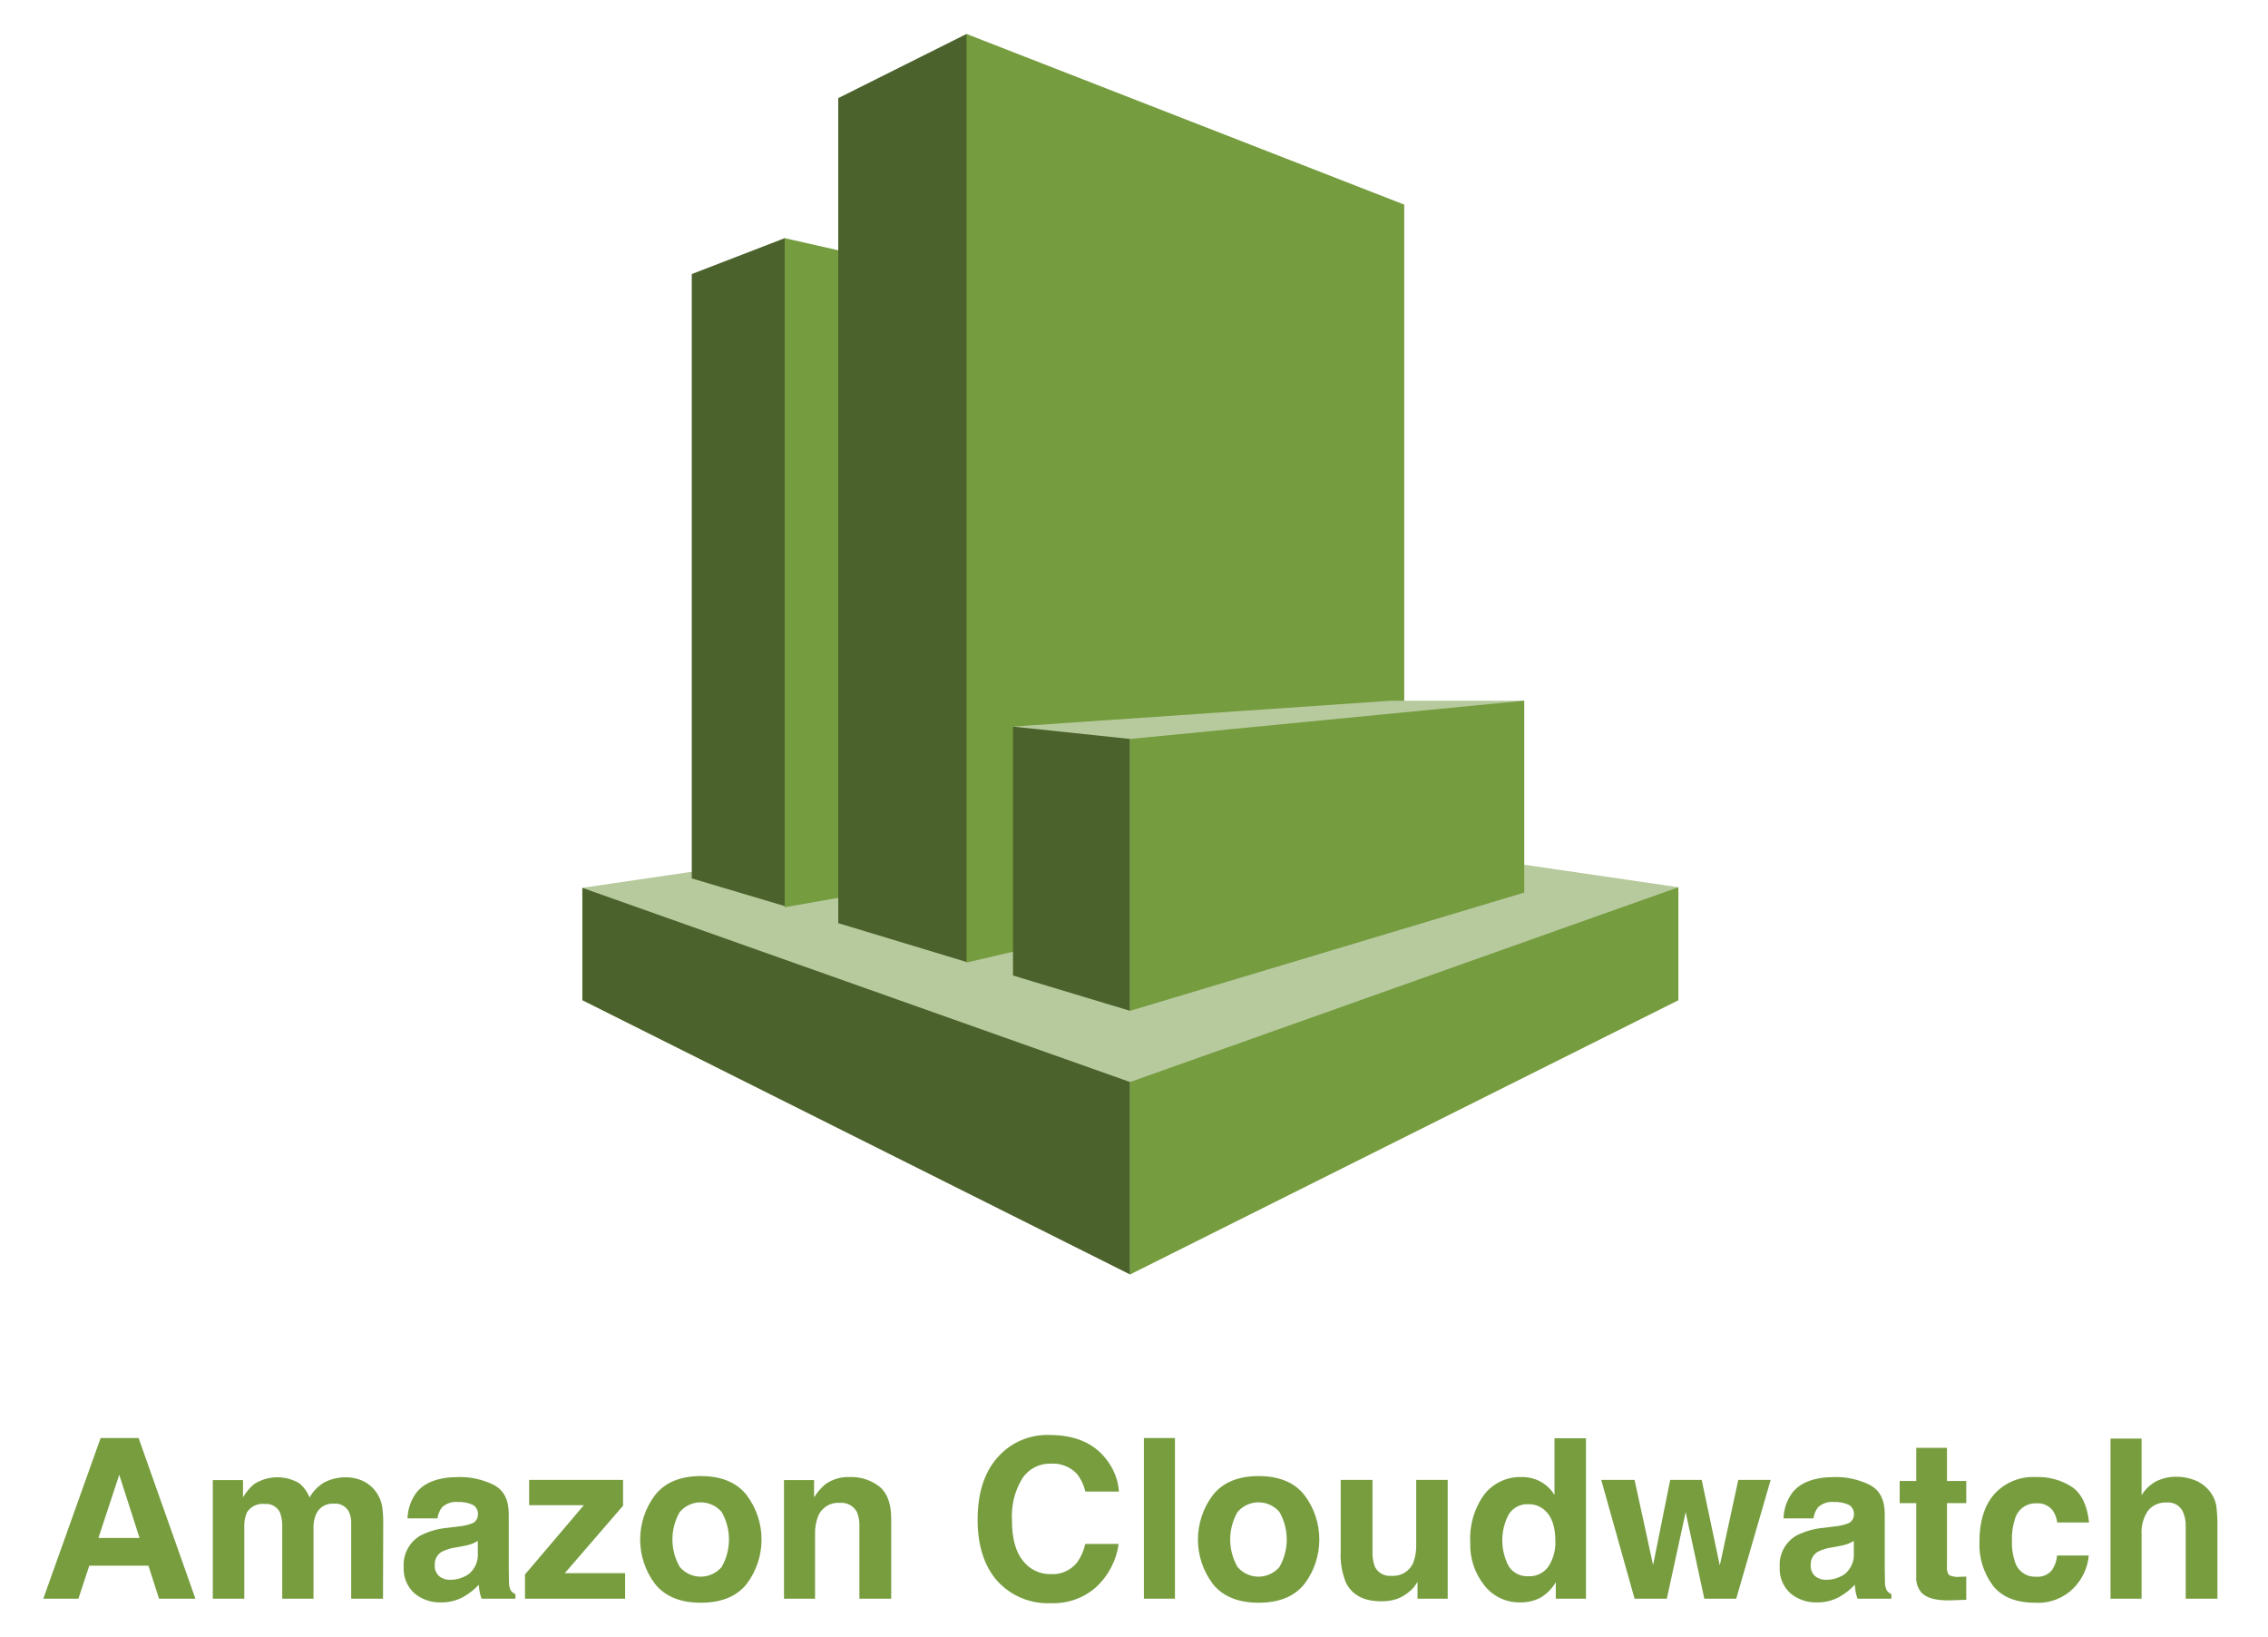
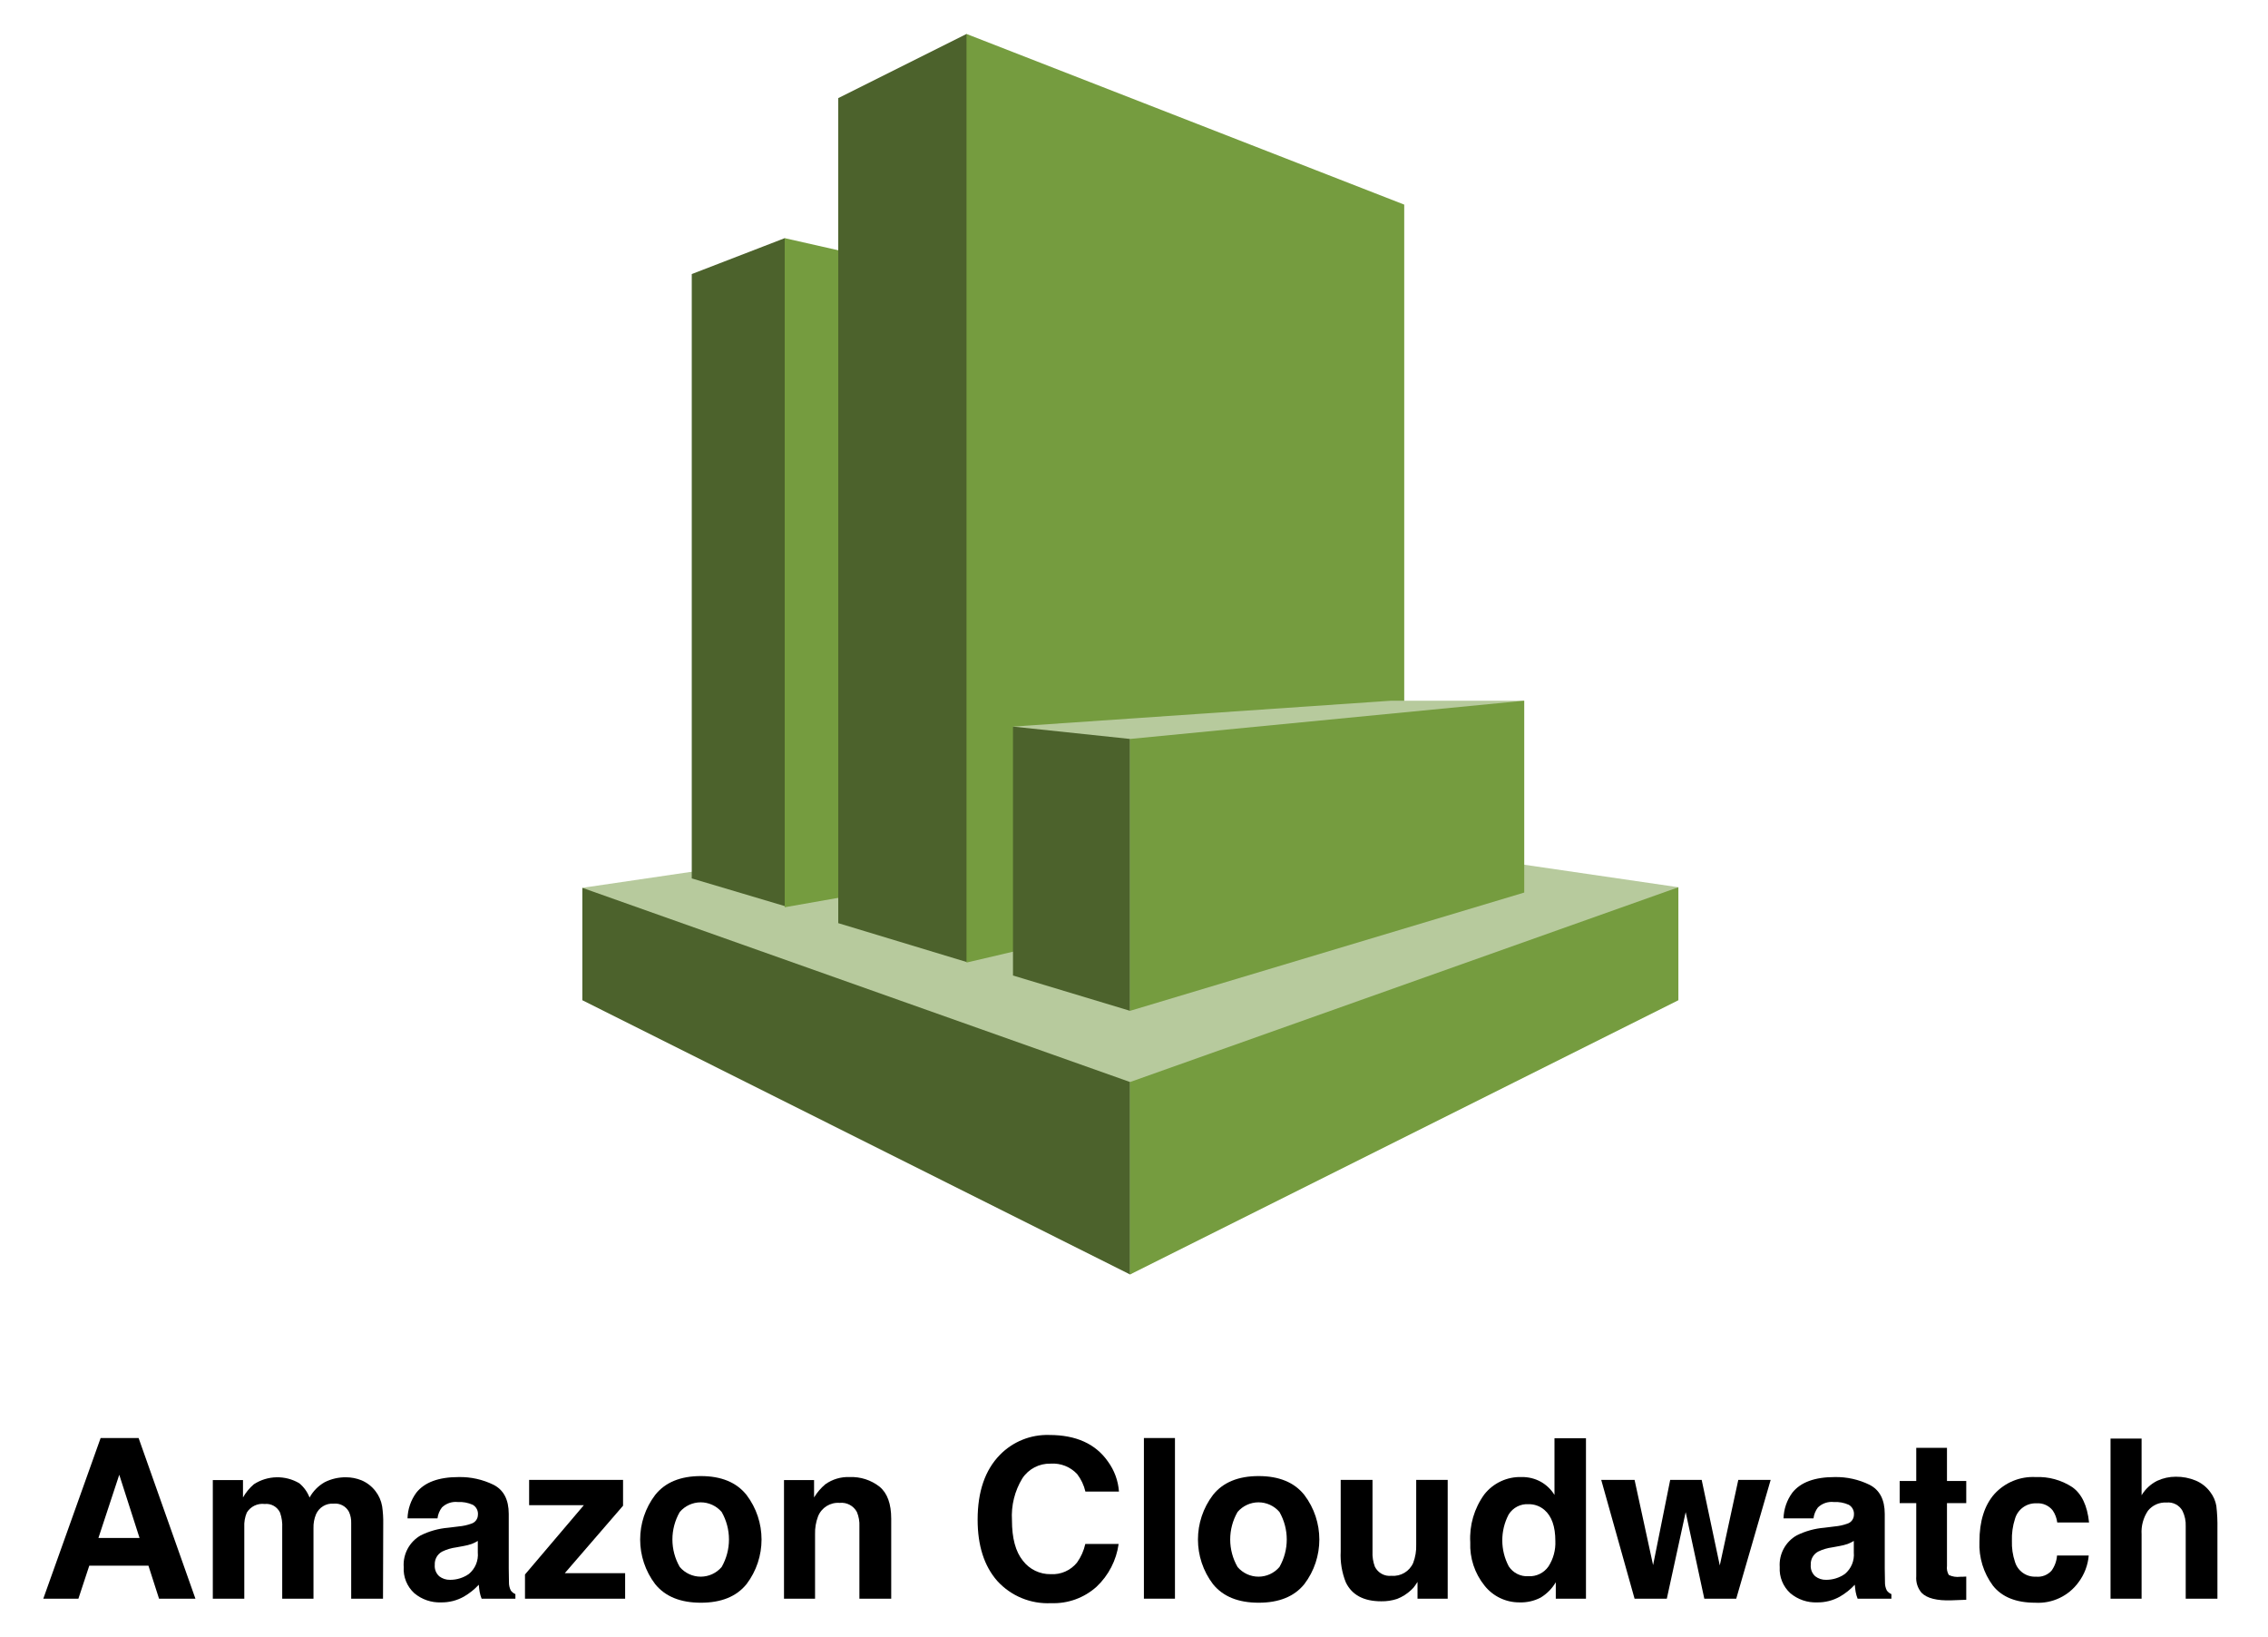
- <svg xmlns="http://www.w3.org/2000/svg" id="Layer_1" data-name="Layer 1" viewBox="34.627 -2.16 366.08 264.16">
+ <svg xmlns="http://www.w3.org/2000/svg" id="Layer_1" data-name="Layer 1" viewBox="0 0 366.08 264.16">
  <defs>
-     <style>.cls-1{fill:#b7ca9d;}.cls-2{fill:#4c622c;}.cls-3{fill:#759c3f;}.cls-4{fill:#779d3f;}</style>
+     <style>.cls-1{fill:#b7ca9d;}.cls-2{fill:#4c622c;}.cls-3{fill:#759c3f;}</style>
  </defs>
-   <polygon class="cls-1" points="305.536 141.015 217.126 128.1 128.622 141.11 217.031 203.5 305.536 141.015" />
-   <polygon class="cls-2" points="146.285 139.591 161.289 144.054 196.425 90.21 161.289 36.272 146.285 42.065 146.285 139.591" />
-   <polygon class="cls-3" points="214.183 134.937 161.289 144.244 161.289 36.272 214.183 48.237 214.183 134.937" />
-   <polygon class="cls-2" points="190.632 153.075 169.93 146.808 169.93 13.671 190.632 3.32 251.693 82.139 190.632 153.075" />
-   <polygon class="cls-3" points="261.284 136.647 190.632 153.17 190.632 3.32 261.284 30.859 261.284 136.647" />
-   <polygon class="cls-2" points="217.031 172.447 128.622 141.11 128.622 159.248 217.031 203.5 217.031 172.447" />
-   <polygon class="cls-3" points="305.536 159.248 217.031 203.5 217.031 172.447 305.536 141.015 305.536 159.248" />
-   <polygon class="cls-1" points="280.656 110.912 259.195 110.912 198.134 115.09 217.031 160.957 280.656 110.912" />
-   <polygon class="cls-2" points="198.134 155.259 217.031 160.957 217.031 117.085 198.134 115.09 198.134 155.259" />
-   <polygon class="cls-3" points="280.656 110.912 217.031 117.085 217.031 160.957 280.656 141.87 280.656 110.912" />
-   <path class="cls-4" d="M50.869,229.896h6.129l9.172,25.925h-5.874l-1.711-5.329h-9.547l-1.757,5.329H41.615Zm-.357,16.128h6.639l-3.275-10.201Z" />
-   <path class="cls-4" d="M92.983,236.72a5.575,5.575,0,0,1,2.234,1.724,5.508,5.508,0,0,1,1.09,2.462,17.044,17.044,0,0,1,.176,2.832l-.035,12.083H91.313v-12.206a4.009,4.009,0,0,0-.352-1.794,2.501,2.501,0,0,0-2.462-1.337,2.881,2.881,0,0,0-2.867,1.724,5.409,5.409,0,0,0-.405,2.198v11.415H80.18v-11.415a6.411,6.411,0,0,0-.352-2.479,2.456,2.456,0,0,0-2.48-1.39,2.96,2.96,0,0,0-2.884,1.39,5.347,5.347,0,0,0-.405,2.356v11.538H68.976V236.685h4.872v2.797a8.077,8.077,0,0,1,1.759-2.129,6.963,6.963,0,0,1,7.334-.158,5.637,5.637,0,0,1,1.653,2.305,6.368,6.368,0,0,1,2.444-2.48,7.464,7.464,0,0,1,3.447-.791A6.677,6.677,0,0,1,92.983,236.72Z" />
-   <path class="cls-4" d="M108.685,244.159a7.93,7.93,0,0,0,2.002-.439,1.508,1.508,0,0,0,1.081-1.425,1.685,1.685,0,0,0-.829-1.627,5.242,5.242,0,0,0-2.434-.448,3.193,3.193,0,0,0-2.549.88,3.624,3.624,0,0,0-.713,1.759h-4.836a7.336,7.336,0,0,1,1.413-4.134q1.996-2.533,6.854-2.532a12.228,12.228,0,0,1,5.617,1.248q2.455,1.25,2.455,4.714v8.794q0,.916.035,2.216a2.786,2.786,0,0,0,.299,1.337,1.788,1.788,0,0,0,.739.581v.738h-5.452a5.539,5.539,0,0,1-.317-1.091q-.088-.51-.141-1.16a10.358,10.358,0,0,1-2.406,1.917,7.274,7.274,0,0,1-3.68.932,6.348,6.348,0,0,1-4.326-1.486,5.284,5.284,0,0,1-1.707-4.212,5.459,5.459,0,0,1,2.746-5.118A12.29,12.29,0,0,1,106.966,244.37Zm3.065,2.34a5.539,5.539,0,0,1-.972.483,8.214,8.214,0,0,1-1.346.343l-1.141.211a7.498,7.498,0,0,0-2.304.687,2.288,2.288,0,0,0-1.184,2.128,2.225,2.225,0,0,0,.723,1.855,2.751,2.751,0,0,0,1.759.571,5.241,5.241,0,0,0,3.027-.949,4.023,4.023,0,0,0,1.438-3.465Z" />
-   <path class="cls-4" d="M120.034,240.729v-4.08h15.161v4.168l-9.407,10.888h9.741v4.115H119.366V251.916l9.503-11.187Z" />
-   <path class="cls-4" d="M155.122,253.475q-2.427,2.997-7.369,2.996-4.943,0-7.37-2.996a11.893,11.893,0,0,1,0-14.4q2.427-3.041,7.37-3.04,4.942,0,7.369,3.04A11.893,11.893,0,0,1,155.122,253.475Zm-4.01-2.77a8.951,8.951,0,0,0,0-8.878,4.454,4.454,0,0,0-6.763,0,8.89,8.89,0,0,0,0,8.878,4.44,4.44,0,0,0,6.763,0Z" />
-   <path class="cls-4" d="M176.596,237.749q1.882,1.556,1.883,5.162v12.909h-5.136v-11.661a5.357,5.357,0,0,0-.401-2.321,2.821,2.821,0,0,0-2.794-1.478,3.462,3.462,0,0,0-3.474,2.163,7.477,7.477,0,0,0-.489,2.92v10.377h-5.013V236.685h4.854v2.797a8.506,8.506,0,0,1,1.822-2.129,6.312,6.312,0,0,1,3.905-1.16A7.348,7.348,0,0,1,176.596,237.749Z" />
-   <path class="cls-4" d="M196.028,232.604a10.671,10.671,0,0,1,7.97-3.201q6.473,0,9.466,4.291a9.355,9.355,0,0,1,1.774,4.837h-5.417a7.383,7.383,0,0,0-1.327-2.814,5.341,5.341,0,0,0-4.29-1.688,5.288,5.288,0,0,0-4.566,2.384,11.646,11.646,0,0,0-1.671,6.745q0,4.362,1.764,6.533a5.527,5.527,0,0,0,4.481,2.173,5.08,5.08,0,0,0,4.25-1.864,8.184,8.184,0,0,0,1.342-3.008h5.382a11.676,11.676,0,0,1-3.559,6.895,10.356,10.356,0,0,1-7.334,2.655,11,11,0,0,1-8.699-3.588q-3.167-3.605-3.167-9.884Q192.427,236.28,196.028,232.604Z" />
-   <path class="cls-4" d="M224.278,255.82h-5.013v-25.925h5.013Z" />
-   <path class="cls-4" d="M245.155,253.475q-2.427,2.997-7.37,2.996-4.942,0-7.369-2.996a11.895,11.895,0,0,1,0-14.4q2.427-3.041,7.369-3.04,4.942,0,7.37,3.04A11.895,11.895,0,0,1,245.155,253.475Zm-4.011-2.77a8.948,8.948,0,0,0,0-8.878,4.454,4.454,0,0,0-6.763,0,8.897,8.897,0,0,0,0,8.878,4.44,4.44,0,0,0,6.763,0Z" />
-   <path class="cls-4" d="M256.165,236.649v11.556a6.089,6.089,0,0,0,.385,2.462,2.662,2.662,0,0,0,2.678,1.46,3.5,3.5,0,0,0,3.501-2.075,7.559,7.559,0,0,0,.489-2.973V236.649h5.083v19.171H263.429v-2.709q-.069.089-.351.528a3.52,3.52,0,0,1-.666.773,6.948,6.948,0,0,1-2.271,1.442,7.721,7.721,0,0,1-2.569.387q-4.244,0-5.718-3.061a11.73,11.73,0,0,1-.824-4.977V236.649Z" />
-   <path class="cls-4" d="M283.339,236.957a6.083,6.083,0,0,1,2.198,2.119v-9.146h5.083v25.89h-4.871V253.164a7.069,7.069,0,0,1-2.445,2.48,6.865,6.865,0,0,1-3.412.773,7.124,7.124,0,0,1-5.654-2.717,10.433,10.433,0,0,1-2.295-6.974,12.005,12.005,0,0,1,2.26-7.722,7.352,7.352,0,0,1,6.041-2.813A6.185,6.185,0,0,1,283.339,236.957Zm1.231,13.657a6.996,6.996,0,0,0,1.108-4.098q0-3.519-1.776-5.03a3.829,3.829,0,0,0-2.533-.915,3.523,3.523,0,0,0-3.228,1.662,8.966,8.966,0,0,0,.018,8.372,3.539,3.539,0,0,0,3.175,1.592,3.701,3.701,0,0,0,3.236-1.583Z" />
-   <path class="cls-4" d="M304.216,236.649h5.082l2.92,13.807,2.99-13.807h5.224l-5.558,19.171h-5.153L306.713,241.855l-3.043,13.965h-5.206l-5.382-19.171H298.464l2.99,13.754Z" />
-   <path class="cls-4" d="M330.787,244.159a7.947,7.947,0,0,0,2.002-.439,1.508,1.508,0,0,0,1.081-1.425,1.685,1.685,0,0,0-.83-1.627,5.236,5.236,0,0,0-2.433-.448,3.193,3.193,0,0,0-2.55.88,3.619,3.619,0,0,0-.713,1.759h-4.837a7.336,7.336,0,0,1,1.413-4.134q1.997-2.533,6.854-2.532a12.224,12.224,0,0,1,5.617,1.248q2.455,1.25,2.455,4.714v8.794q0,.916.035,2.216a2.773,2.773,0,0,0,.3,1.337,1.79,1.79,0,0,0,.738.581v.738h-5.452a5.569,5.569,0,0,1-.316-1.091c-.06-.34-.105-.727-.141-1.16a10.361,10.361,0,0,1-2.406,1.917,7.273,7.273,0,0,1-3.68.932,6.345,6.345,0,0,1-4.325-1.486,5.282,5.282,0,0,1-1.707-4.212,5.459,5.459,0,0,1,2.746-5.118,12.284,12.284,0,0,1,4.43-1.231Zm3.064,2.34a5.521,5.521,0,0,1-.972.483,8.227,8.227,0,0,1-1.346.343l-1.142.211a7.503,7.503,0,0,0-2.304.687,2.289,2.289,0,0,0-1.185,2.128,2.223,2.223,0,0,0,.724,1.855,2.75,2.75,0,0,0,1.759.571,5.241,5.241,0,0,0,3.027-.949,4.022,4.022,0,0,0,1.438-3.465Z" />
-   <path class="cls-4" d="M341.256,240.396V236.825h2.674v-5.347h4.96v5.347h3.112v3.57h-3.112v10.131a2.277,2.277,0,0,0,.299,1.469,3.292,3.292,0,0,0,1.829.29q.229,0,.483-.009t.501-.026V255.996l-2.374.088q-3.552.123-4.854-1.231a3.665,3.665,0,0,1-.844-2.655v-11.802Z" />
-   <path class="cls-4" d="M366.689,243.526a4.44,4.44,0,0,0-.723-1.935,3.034,3.034,0,0,0-2.627-1.161,3.459,3.459,0,0,0-3.474,2.516,10.437,10.437,0,0,0-.493,3.543,9.603,9.603,0,0,0,.493,3.387,3.352,3.352,0,0,0,3.386,2.392,2.985,2.985,0,0,0,2.503-.95,4.71,4.71,0,0,0,.899-2.462h5.118a8.381,8.381,0,0,1-1.655,4.326,8.046,8.046,0,0,1-6.989,3.289q-4.63,0-6.813-2.743a11.084,11.084,0,0,1-2.183-7.115q0-4.932,2.411-7.677a8.4,8.4,0,0,1,6.655-2.743,10.028,10.028,0,0,1,5.907,1.618q2.297,1.617,2.72,5.716Z" />
-   <path class="cls-4" d="M389.032,236.756a5.624,5.624,0,0,1,2.373,1.883,5.03,5.03,0,0,1,.963,2.21,27.444,27.444,0,0,1,.175,3.705v11.267h-5.118V244.146a5.173,5.173,0,0,0-.523-2.5,2.625,2.625,0,0,0-2.584-1.339,3.543,3.543,0,0,0-2.994,1.33,6.12,6.12,0,0,0-1.021,3.794v10.389h-5.013V229.983h5.013v9.146a6.131,6.131,0,0,1,2.513-2.33,7.084,7.084,0,0,1,3.004-.659A8.111,8.111,0,0,1,389.032,236.756Z" />
+   <polygon class="cls-1" points="270.909 143.175 182.499 130.26 93.995 143.27 182.404 205.66 270.909 143.175" />
+   <polygon class="cls-2" points="111.658 141.751 126.662 146.214 161.798 92.37 126.662 38.432 111.658 44.225 111.658 141.751" />
+   <polygon class="cls-3" points="179.556 137.097 126.662 146.404 126.662 38.432 179.556 50.397 179.556 137.097" />
+   <polygon class="cls-2" points="156.005 155.235 135.303 148.968 135.303 15.831 156.005 5.48 217.066 84.299 156.005 155.235" />
+   <polygon class="cls-3" points="226.657 138.807 156.005 155.33 156.005 5.48 226.657 33.019 226.657 138.807" />
+   <polygon class="cls-2" points="182.404 174.607 93.995 143.27 93.995 161.408 182.404 205.66 182.404 174.607" />
+   <polygon class="cls-3" points="270.909 161.408 182.404 205.66 182.404 174.607 270.909 143.175 270.909 161.408" />
+   <polygon class="cls-1" points="246.029 113.072 224.568 113.072 163.507 117.25 182.404 163.117 246.029 113.072" />
+   <polygon class="cls-2" points="163.507 157.419 182.404 163.117 182.404 119.245 163.507 117.25 163.507 157.419" />
+   <polygon class="cls-3" points="246.029 113.072 182.404 119.245 182.404 163.117 246.029 144.03 246.029 113.072" />
+   <path d="M16.243,232.055H22.372l9.172,25.925h-5.874l-1.711-5.329H14.412l-1.757,5.329H6.988Zm-.357,16.128H22.525l-3.275-10.201Z" />
+   <path d="M58.357,238.88a5.575,5.575,0,0,1,2.234,1.724,5.509,5.509,0,0,1,1.09,2.462,17.043,17.043,0,0,1,.176,2.832l-.035,12.083H56.686v-12.206a4.008,4.008,0,0,0-.352-1.794,2.501,2.501,0,0,0-2.462-1.337,2.881,2.881,0,0,0-2.867,1.724,5.409,5.409,0,0,0-.405,2.198v11.415H45.553v-11.415a6.411,6.411,0,0,0-.352-2.479,2.456,2.456,0,0,0-2.48-1.39,2.96,2.96,0,0,0-2.884,1.39,5.347,5.347,0,0,0-.405,2.356v11.538H34.349V238.845h4.872v2.797a8.077,8.077,0,0,1,1.759-2.129,6.963,6.963,0,0,1,7.334-.158,5.637,5.637,0,0,1,1.653,2.305,6.368,6.368,0,0,1,2.444-2.48,7.464,7.464,0,0,1,3.447-.791A6.677,6.677,0,0,1,58.357,238.88Z" />
+   <path d="M74.058,246.319a7.93,7.93,0,0,0,2.002-.439,1.508,1.508,0,0,0,1.081-1.425,1.685,1.685,0,0,0-.829-1.627,5.242,5.242,0,0,0-2.434-.448,3.193,3.193,0,0,0-2.549.88,3.624,3.624,0,0,0-.713,1.759H65.779a7.336,7.336,0,0,1,1.413-4.134q1.996-2.533,6.854-2.532a12.228,12.228,0,0,1,5.617,1.248q2.455,1.25,2.455,4.714v8.794q0,.916.035,2.216a2.786,2.786,0,0,0,.299,1.337,1.788,1.788,0,0,0,.739.581v.738H77.739a5.539,5.539,0,0,1-.317-1.091q-.088-.51-.141-1.16a10.359,10.359,0,0,1-2.406,1.917,7.274,7.274,0,0,1-3.68.932,6.348,6.348,0,0,1-4.326-1.486,5.284,5.284,0,0,1-1.707-4.212,5.459,5.459,0,0,1,2.746-5.118A12.29,12.29,0,0,1,72.339,246.53Zm3.065,2.34a5.539,5.539,0,0,1-.972.483,8.214,8.214,0,0,1-1.346.343l-1.141.211a7.498,7.498,0,0,0-2.304.687,2.288,2.288,0,0,0-1.184,2.128,2.225,2.225,0,0,0,.723,1.855,2.751,2.751,0,0,0,1.759.571,5.241,5.241,0,0,0,3.027-.949,4.023,4.023,0,0,0,1.438-3.465Z" />
+   <path d="M85.407,242.889v-4.08h15.161v4.168L91.162,253.865h9.741v4.115H84.739V254.076l9.503-11.187Z" />
+   <path d="M120.495,255.635q-2.427,2.997-7.369,2.996-4.943,0-7.37-2.996a11.893,11.893,0,0,1,0-14.4q2.427-3.041,7.37-3.04,4.942,0,7.369,3.04A11.893,11.893,0,0,1,120.495,255.635Zm-4.01-2.77a8.951,8.951,0,0,0,0-8.878,4.454,4.454,0,0,0-6.763,0,8.89,8.89,0,0,0,0,8.878,4.44,4.44,0,0,0,6.763,0Z" />
+   <path d="M141.97,239.909q1.882,1.556,1.883,5.162v12.909h-5.136v-11.661a5.357,5.357,0,0,0-.401-2.321,2.821,2.821,0,0,0-2.794-1.478,3.462,3.462,0,0,0-3.474,2.163,7.477,7.477,0,0,0-.489,2.92v10.377H126.546V238.845h4.854v2.797a8.506,8.506,0,0,1,1.822-2.129,6.312,6.312,0,0,1,3.905-1.16A7.347,7.347,0,0,1,141.97,239.909Z" />
+   <path d="M161.402,234.764a10.671,10.671,0,0,1,7.97-3.201q6.473,0,9.466,4.291a9.355,9.355,0,0,1,1.774,4.837h-5.417a7.383,7.383,0,0,0-1.327-2.814,5.341,5.341,0,0,0-4.29-1.688,5.288,5.288,0,0,0-4.566,2.384,11.646,11.646,0,0,0-1.671,6.745q0,4.362,1.764,6.533a5.527,5.527,0,0,0,4.481,2.173,5.08,5.08,0,0,0,4.25-1.864,8.184,8.184,0,0,0,1.342-3.008H180.559a11.676,11.676,0,0,1-3.559,6.895,10.356,10.356,0,0,1-7.334,2.655,11,11,0,0,1-8.699-3.588q-3.167-3.605-3.167-9.884Q157.8,238.44,161.402,234.764Z" />
+   <path d="M189.652,257.98H184.639V232.055h5.013Z" />
+   <path d="M210.529,255.635q-2.427,2.997-7.37,2.996-4.942,0-7.369-2.996a11.895,11.895,0,0,1,0-14.4q2.427-3.041,7.369-3.04,4.942,0,7.37,3.04A11.895,11.895,0,0,1,210.529,255.635Zm-4.011-2.77a8.948,8.948,0,0,0,0-8.878,4.454,4.454,0,0,0-6.763,0,8.897,8.897,0,0,0,0,8.878,4.44,4.44,0,0,0,6.763,0Z" />
+   <path d="M221.538,238.809v11.556a6.089,6.089,0,0,0,.385,2.462,2.662,2.662,0,0,0,2.678,1.46,3.5,3.5,0,0,0,3.501-2.075,7.559,7.559,0,0,0,.489-2.973V238.809h5.083V257.98h-4.872v-2.709q-.069.089-.351.528a3.52,3.52,0,0,1-.666.773,6.948,6.948,0,0,1-2.271,1.442,7.722,7.722,0,0,1-2.569.387q-4.244,0-5.718-3.061a11.73,11.73,0,0,1-.824-4.977V238.809Z" />
+   <path d="M248.712,239.117a6.083,6.083,0,0,1,2.198,2.119v-9.146h5.083v25.89h-4.871V255.324a7.069,7.069,0,0,1-2.445,2.48,6.865,6.865,0,0,1-3.412.773,7.124,7.124,0,0,1-5.654-2.717,10.433,10.433,0,0,1-2.295-6.974,12.005,12.005,0,0,1,2.26-7.722,7.352,7.352,0,0,1,6.041-2.813A6.184,6.184,0,0,1,248.712,239.117Zm1.231,13.657a6.996,6.996,0,0,0,1.108-4.098q0-3.519-1.776-5.03a3.829,3.829,0,0,0-2.533-.915,3.523,3.523,0,0,0-3.228,1.662,8.966,8.966,0,0,0,.018,8.372,3.539,3.539,0,0,0,3.175,1.592,3.701,3.701,0,0,0,3.236-1.583Z" />
+   <path d="M269.589,238.809h5.082l2.92,13.807,2.99-13.807H285.805l-5.558,19.171H275.094l-3.008-13.965-3.043,13.965h-5.206l-5.382-19.171h5.382l2.99,13.754Z" />
+   <path d="M296.161,246.319a7.947,7.947,0,0,0,2.002-.439,1.508,1.508,0,0,0,1.081-1.425,1.685,1.685,0,0,0-.83-1.627,5.236,5.236,0,0,0-2.433-.448,3.193,3.193,0,0,0-2.55.88,3.619,3.619,0,0,0-.713,1.759h-4.837a7.336,7.336,0,0,1,1.413-4.134q1.997-2.533,6.854-2.532a12.224,12.224,0,0,1,5.617,1.248q2.455,1.25,2.455,4.714v8.794q0,.916.035,2.216a2.773,2.773,0,0,0,.3,1.337,1.79,1.79,0,0,0,.738.581v.738h-5.452a5.569,5.569,0,0,1-.316-1.091c-.06-.34-.105-.727-.141-1.16a10.361,10.361,0,0,1-2.406,1.917,7.273,7.273,0,0,1-3.68.932,6.345,6.345,0,0,1-4.325-1.486,5.282,5.282,0,0,1-1.707-4.212,5.459,5.459,0,0,1,2.746-5.118,12.284,12.284,0,0,1,4.43-1.231ZM299.225,248.659a5.521,5.521,0,0,1-.972.483,8.227,8.227,0,0,1-1.346.343l-1.142.211a7.503,7.503,0,0,0-2.304.687,2.289,2.289,0,0,0-1.185,2.128,2.223,2.223,0,0,0,.724,1.855,2.75,2.75,0,0,0,1.759.571,5.241,5.241,0,0,0,3.027-.949,4.022,4.022,0,0,0,1.438-3.465Z" />
+   <path d="M306.629,242.555v-3.57h2.674v-5.347h4.96v5.347h3.112v3.57h-3.112v10.131a2.277,2.277,0,0,0,.299,1.469,3.292,3.292,0,0,0,1.829.29q.228,0,.483-.009t.501-.026v3.746l-2.374.088q-3.552.123-4.854-1.231a3.665,3.665,0,0,1-.844-2.655v-11.802Z" />
+   <path d="M332.062,245.686a4.44,4.44,0,0,0-.723-1.935,3.034,3.034,0,0,0-2.627-1.161,3.459,3.459,0,0,0-3.474,2.516,10.437,10.437,0,0,0-.493,3.543,9.603,9.603,0,0,0,.493,3.387,3.352,3.352,0,0,0,3.386,2.392,2.985,2.985,0,0,0,2.503-.95,4.71,4.71,0,0,0,.899-2.462h5.118a8.381,8.381,0,0,1-1.655,4.326,8.046,8.046,0,0,1-6.989,3.289q-4.63,0-6.813-2.743a11.084,11.084,0,0,1-2.183-7.115q0-4.932,2.411-7.677a8.4,8.4,0,0,1,6.655-2.743,10.028,10.028,0,0,1,5.907,1.618q2.297,1.617,2.72,5.716Z" />
+   <path d="M354.406,238.916a5.624,5.624,0,0,1,2.373,1.883,5.03,5.03,0,0,1,.963,2.21,27.444,27.444,0,0,1,.175,3.705v11.267h-5.118V246.306a5.173,5.173,0,0,0-.523-2.5,2.625,2.625,0,0,0-2.584-1.339,3.543,3.543,0,0,0-2.994,1.33,6.12,6.12,0,0,0-1.021,3.794V257.98h-5.013V232.143h5.013v9.146a6.131,6.131,0,0,1,2.513-2.33,7.085,7.085,0,0,1,3.004-.659A8.111,8.111,0,0,1,354.406,238.916Z" />
</svg>
